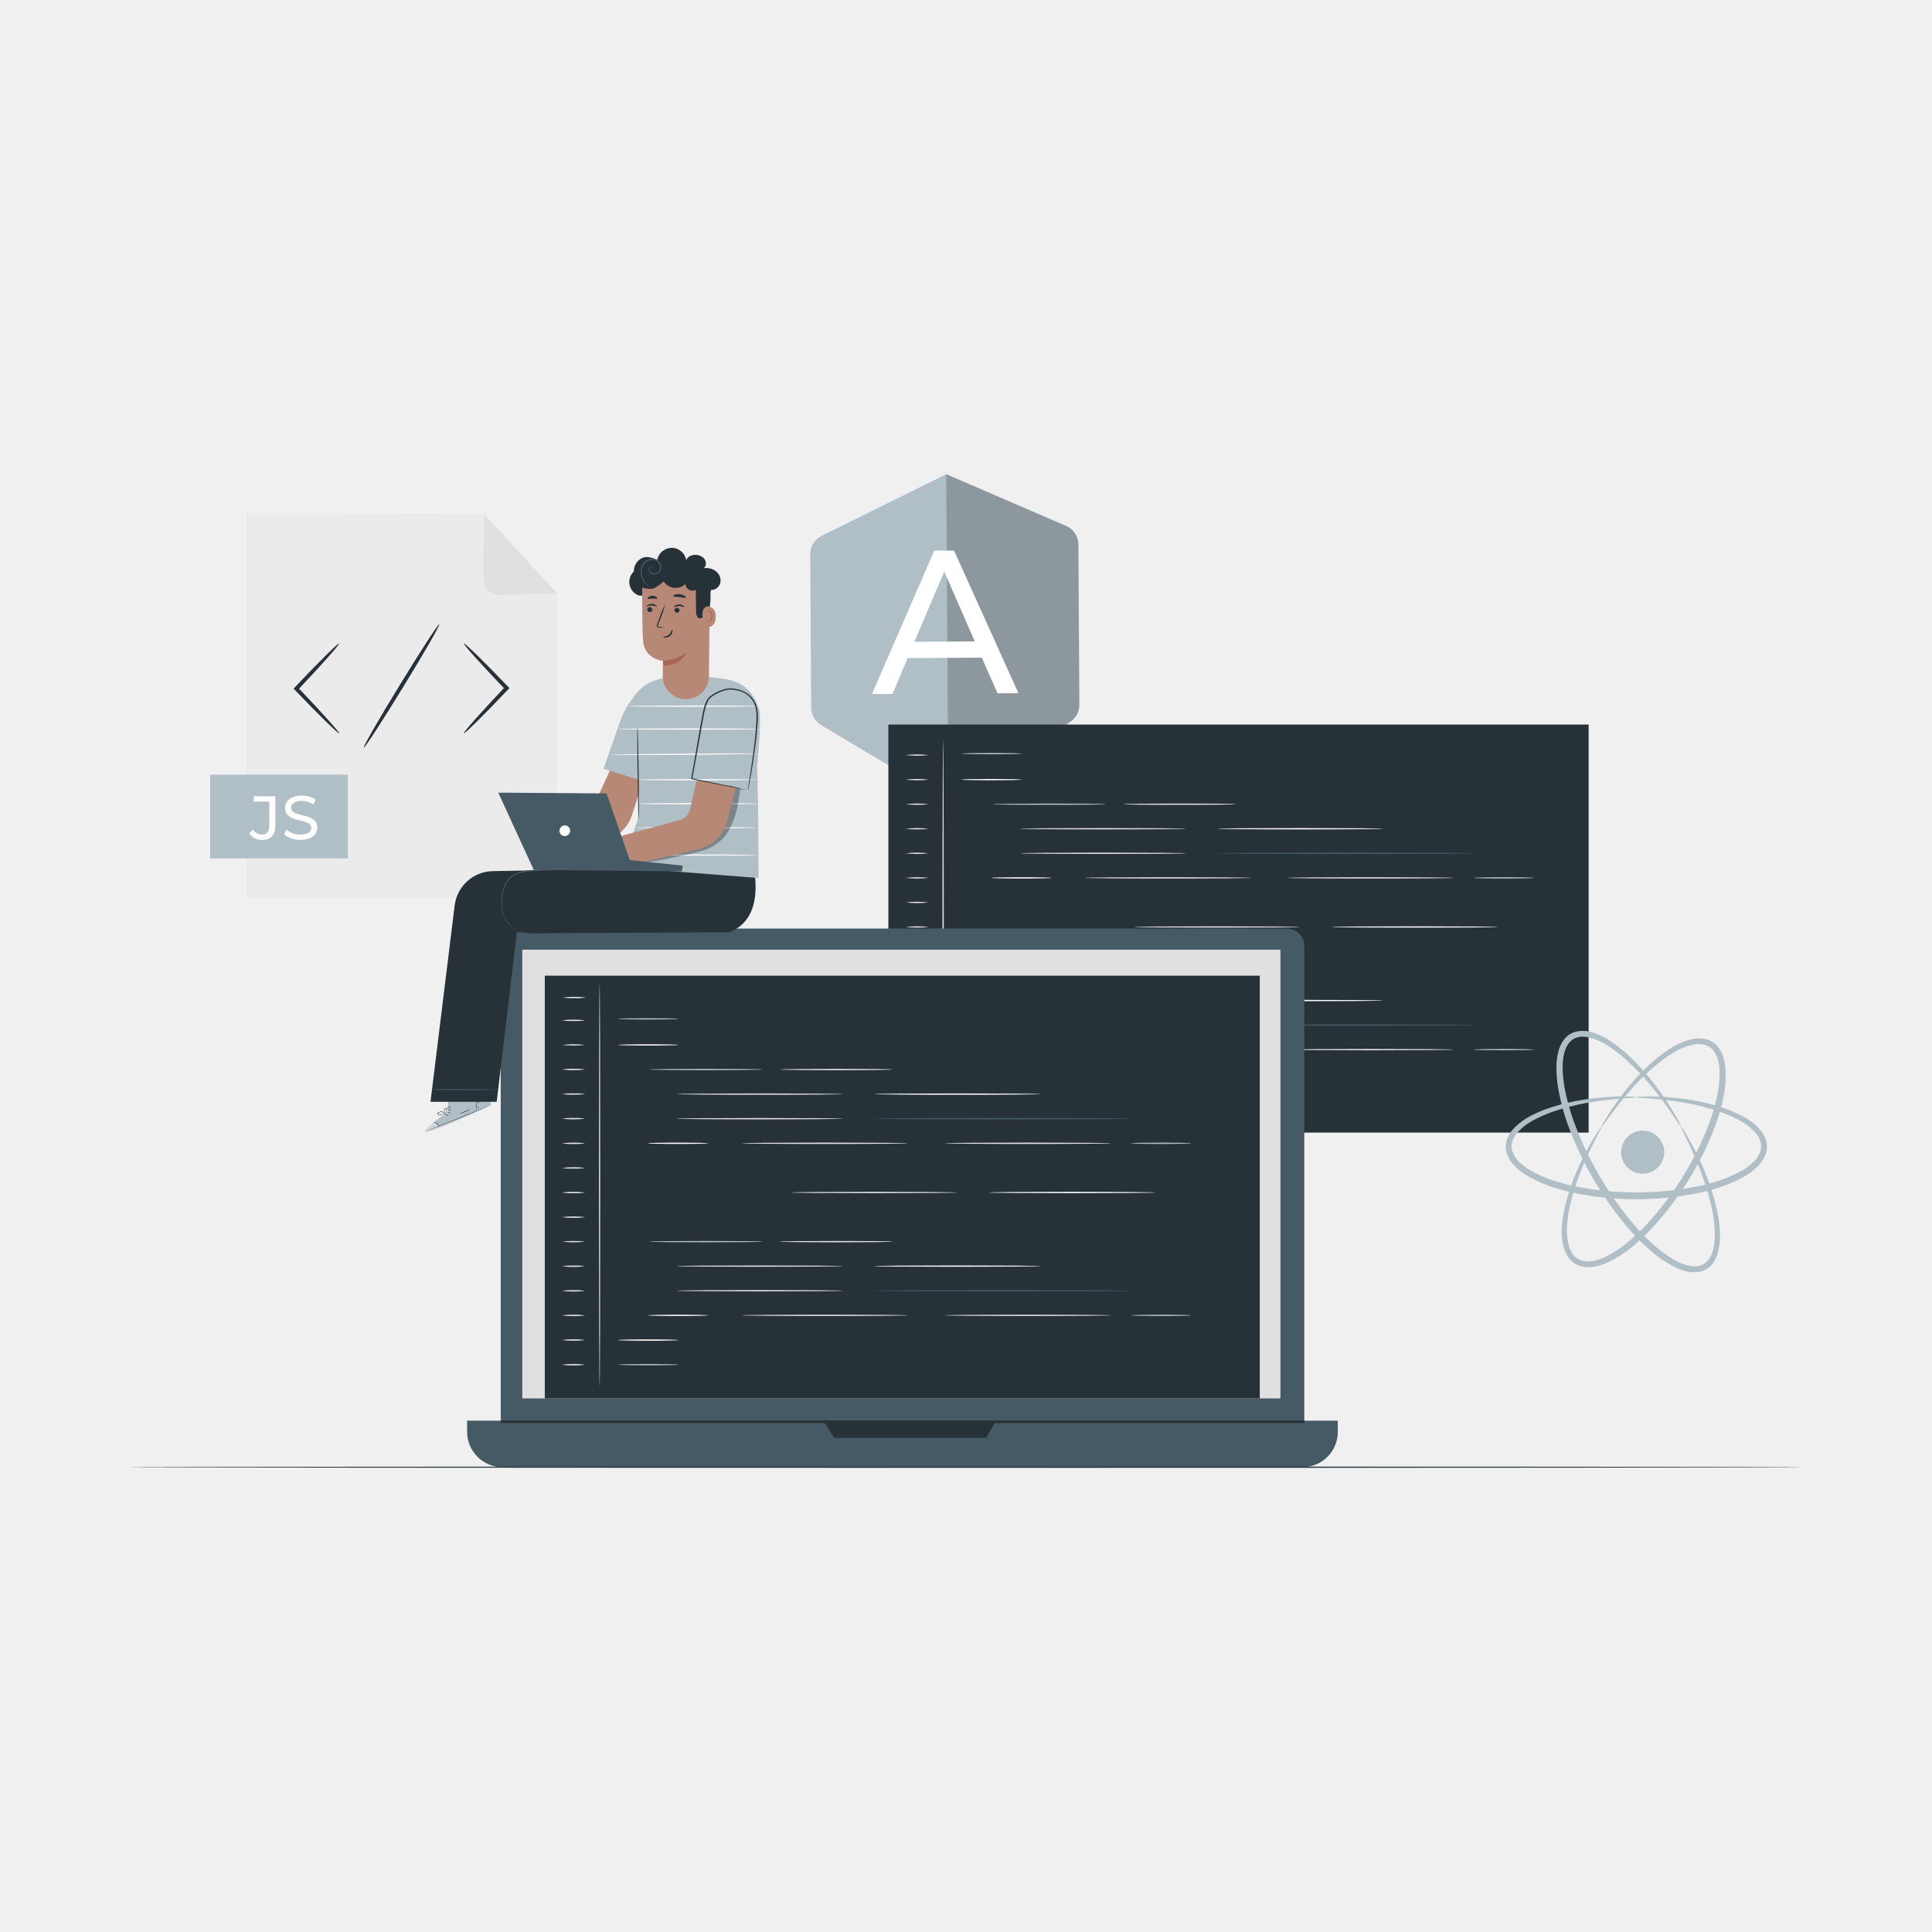
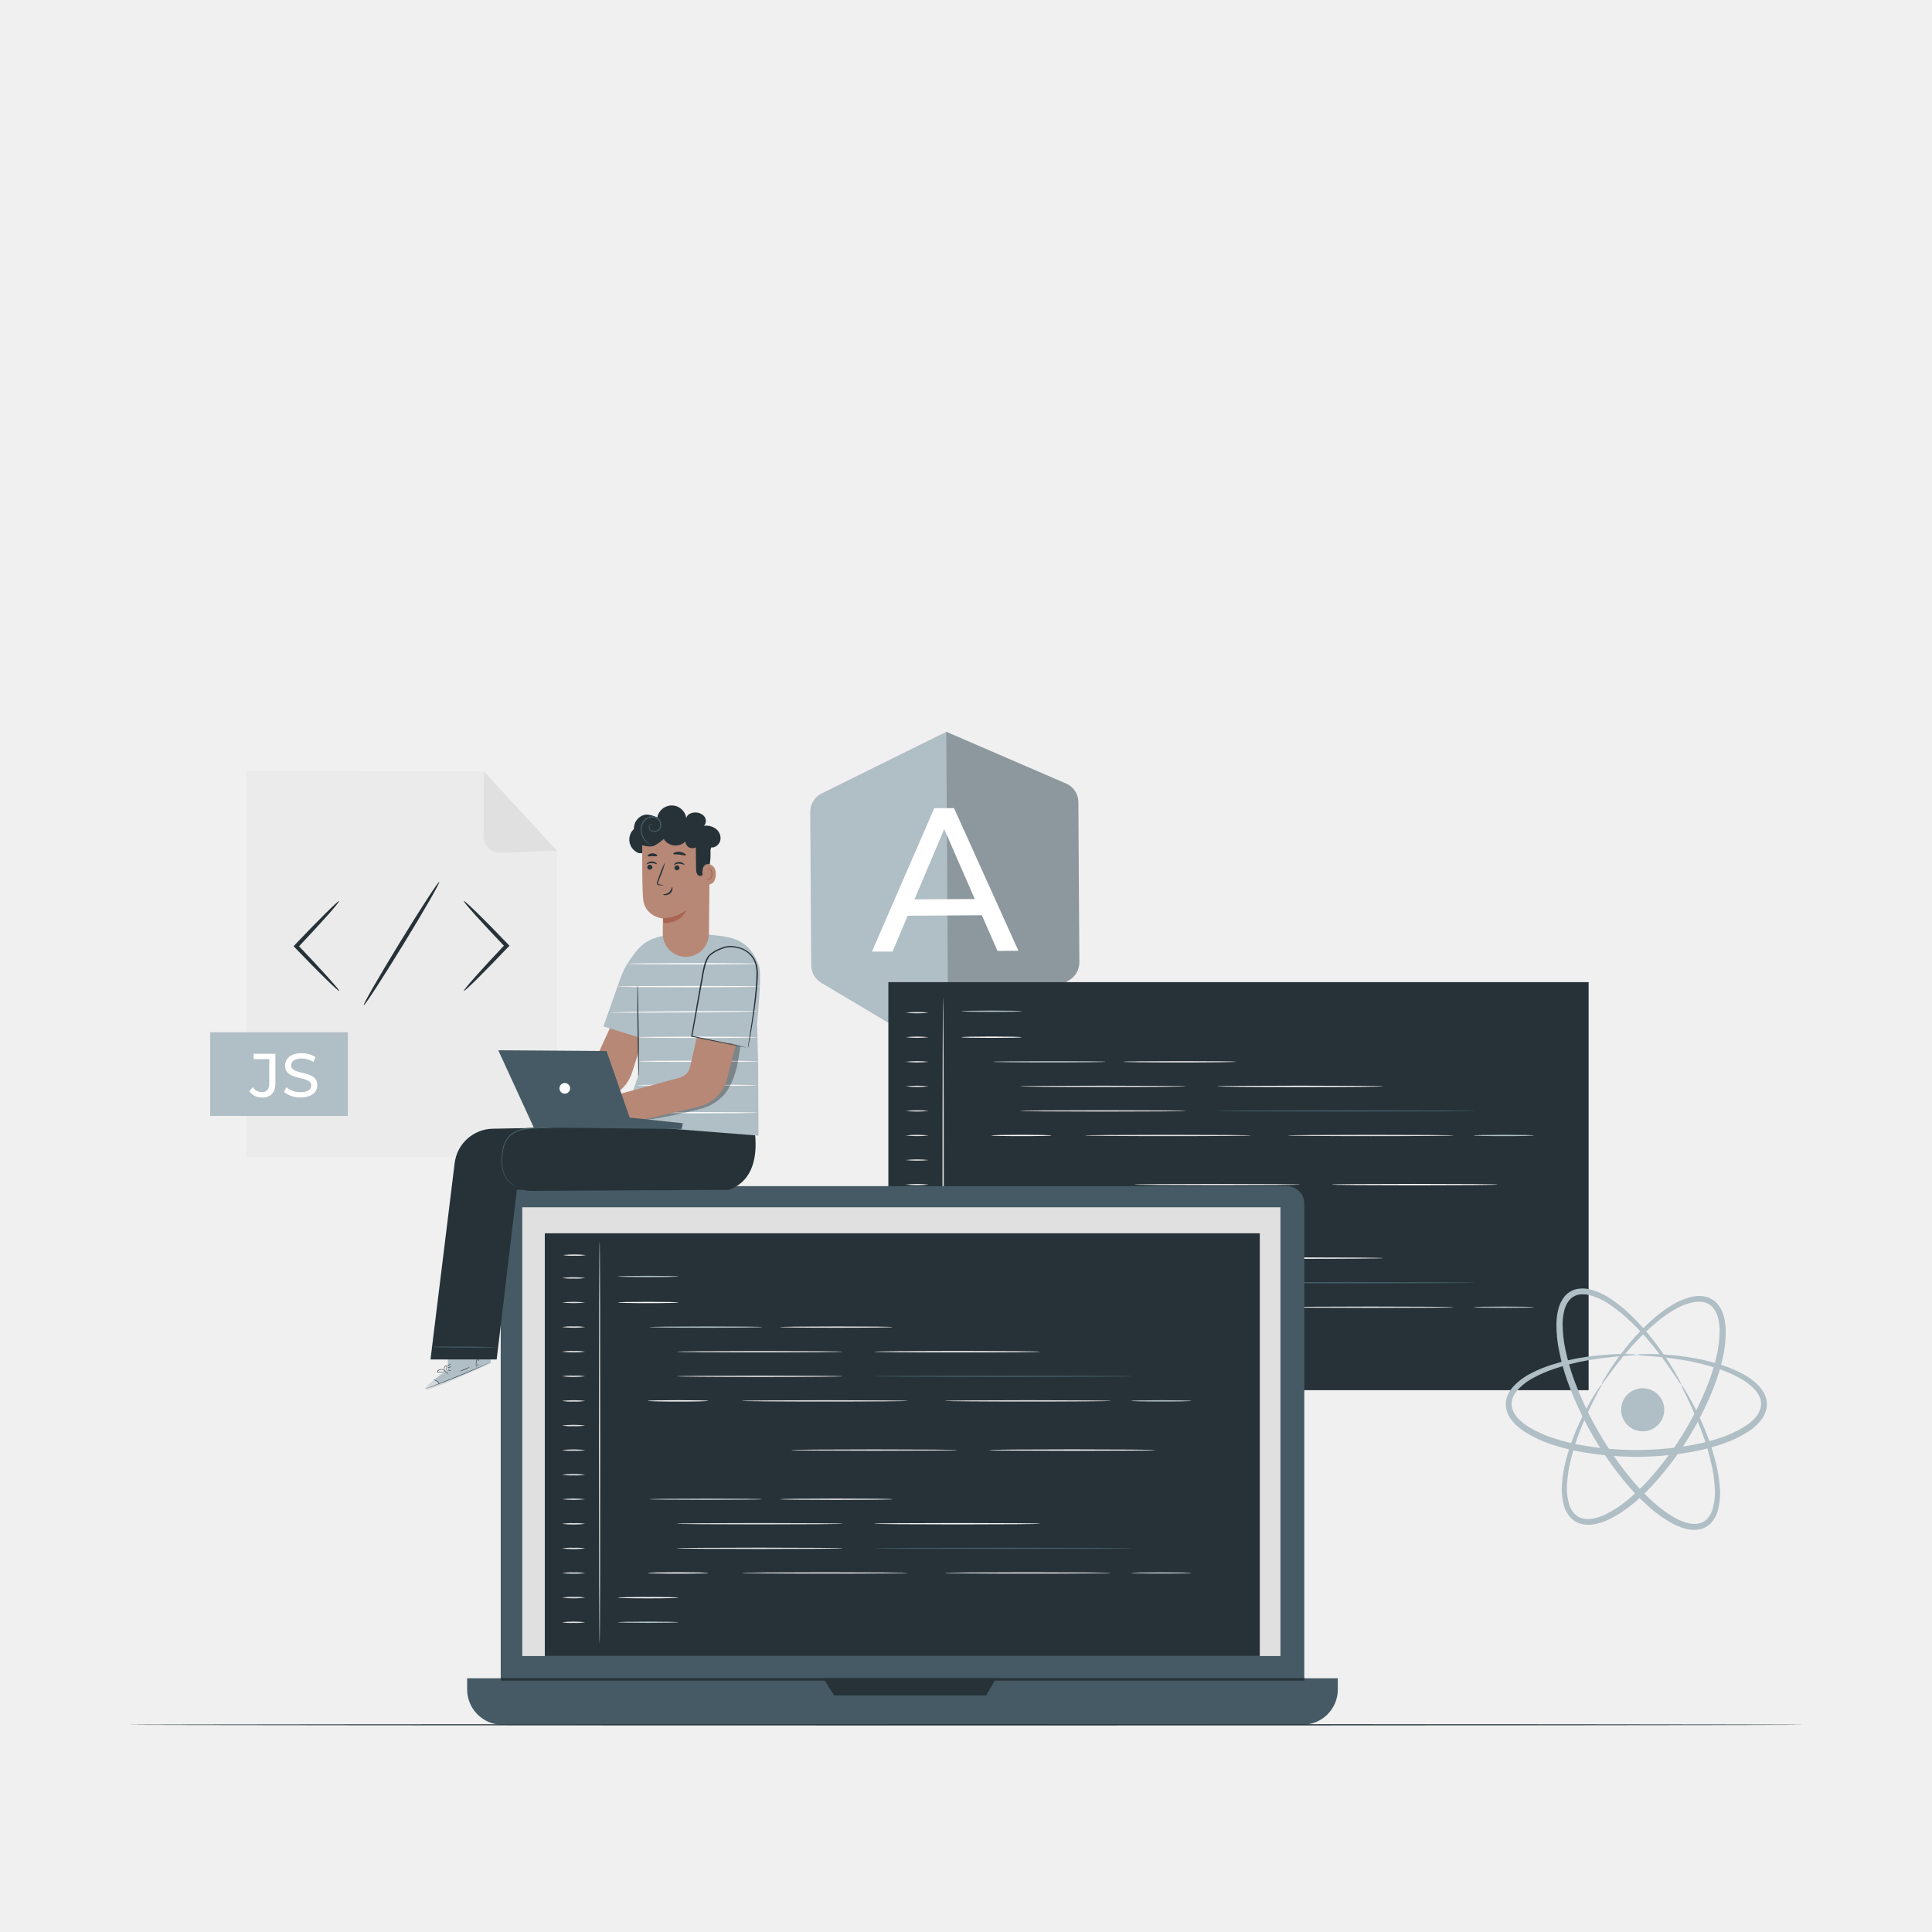
- <svg xmlns="http://www.w3.org/2000/svg" width="200" viewBox="0 0 750 500" height="200">
+ <svg xmlns="http://www.w3.org/2000/svg" width="450" viewBox="0 -100 750 500" height="450">
  <g id="freepik--JavaScript--inject-78">
    <polygon points="216.18 224.08 95.65 224.08 95.65 74.18 187.85 74.45 216.18 105.22 216.18 224.08" style="fill:#ebebeb" />
    <path d="M131.7,159.7c-.15.15-2.15-1.66-5.26-4.7s-7.34-7.32-11.94-12.12l-.51-.54.51-.54,0-.05c4.58-4.83,8.79-9.15,11.9-12.22s5.1-4.9,5.25-4.75-1.55,2.24-4.45,5.51-7,7.7-11.57,12.54l-.05,0V141.8c4.6,4.8,8.69,9.2,11.6,12.44S131.86,159.55,131.7,159.7Z" style="fill:#263238" />
    <path d="M180.07,124.78c.16-.15,2.16,1.66,5.27,4.7s7.34,7.32,11.93,12.12l.52.54-.51.54-.05,0c-4.59,4.84-8.8,9.15-11.9,12.22s-5.1,4.9-5.26,4.75,1.56-2.24,4.46-5.51,7-7.7,11.56-12.53l0-.06v1.08c-4.59-4.8-8.69-9.2-11.6-12.43S179.92,124.93,180.07,124.78Z" style="fill:#263238" />
    <path d="M141.22,165.21c-.36-.22,5.89-11.12,14-24.34s14.93-23.75,15.3-23.52-5.88,11.12-14,24.34S141.59,165.44,141.22,165.21Z" style="fill:#263238" />
    <path d="M187.84,74.46l-.11,25.11a6.46,6.46,0,0,0,6.65,6.48l21.8-.81Z" style="fill:#e0e0e0" />
    <rect x="81.58" y="175.72" width="53.45" height="32.49" style="fill:#B0BEC5" />
    <path d="M96.77,198.61,98.16,197a4.19,4.19,0,0,0,3.5,2c1.89,0,2.87-1.15,2.87-3.41v-9.42H98.47v-2.08h8.44v11.38c0,3.74-1.82,5.59-5.25,5.59A5.87,5.87,0,0,1,96.77,198.61Z" style="fill:#fff" />
    <path d="M110.26,198.92l.89-1.87a8.6,8.6,0,0,0,5.53,1.94c2.91,0,4.15-1.13,4.15-2.59,0-4.1-10.16-1.51-10.16-7.74,0-2.59,2-4.8,6.42-4.8a9.88,9.88,0,0,1,5.4,1.49l-.8,1.92a8.6,8.6,0,0,0-4.6-1.37c-2.85,0-4.07,1.2-4.07,2.66,0,4.1,10.16,1.54,10.16,7.7,0,2.56-2.06,4.77-6.5,4.77A10,10,0,0,1,110.26,198.92Z" style="fill:#fff" />
  </g>
  <g id="freepik--Angular--inject-78">
    <path d="M318.9,83.05a7.92,7.92,0,0,0-4.37,7.17l.38,59.47a7.92,7.92,0,0,0,3.84,6.79l49.38,29.43h0l47.27-30.65a7.93,7.93,0,0,0,3.59-6.73l-.39-62.09a7.93,7.93,0,0,0-4.72-7.24L367.34,59.08Z" style="fill:#B0BEC5" />
    <g style="opacity:0.2">
      <path d="M367.34,59.08l.8,126.83,47.21-30.59a7.93,7.93,0,0,0,3.66-6.7l-.37-62.34A7.73,7.73,0,0,0,414,79.21Z" />
    </g>
    <path d="M381.16,130.3l-28.8.18-5.87,13.92-8,0,24.2-55.67,7.66,0,25,55.36-8.13.06ZM378.41,124,366.55,96.84,355,124.12Z" style="fill:#fff" />
  </g>
  <g id="freepik--Screen--inject-78">
    <rect x="344.86" y="156.27" width="271.84" height="158.4" style="fill:#263238" />
    <path d="M366.12,306.7c-.14,0-.26-32.39-.26-72.34S366,162,366.12,162s.26,32.38.26,72.34S366.27,306.7,366.12,306.7Z" style="fill:#e0e0e0" />
    <path d="M360.53,168.12a39.07,39.07,0,0,1-9,0,39.07,39.07,0,0,1,9,0Z" style="fill:#e0e0e0" />
    <path d="M360.53,177.65a39.07,39.07,0,0,1-9,0,39.07,39.07,0,0,1,9,0Z" style="fill:#e0e0e0" />
    <path d="M360.53,187.19a39.07,39.07,0,0,1-9,0,39.07,39.07,0,0,1,9,0Z" style="fill:#e0e0e0" />
    <path d="M360.53,196.72a39.07,39.07,0,0,1-9,0,39.07,39.07,0,0,1,9,0Z" style="fill:#e0e0e0" />
    <path d="M360.53,206.25a39.07,39.07,0,0,1-9,0,39.07,39.07,0,0,1,9,0Z" style="fill:#e0e0e0" />
    <path d="M360.53,215.79a39.07,39.07,0,0,1-9,0,39.07,39.07,0,0,1,9,0Z" style="fill:#e0e0e0" />
    <path d="M360.53,225.32a39.07,39.07,0,0,1-9,0,39.07,39.07,0,0,1,9,0Z" style="fill:#e0e0e0" />
    <path d="M360.53,234.85a39.07,39.07,0,0,1-9,0,39.07,39.07,0,0,1,9,0Z" style="fill:#e0e0e0" />
    <path d="M360.53,244.39a39.07,39.07,0,0,1-9,0,39.07,39.07,0,0,1,9,0Z" style="fill:#e0e0e0" />
    <path d="M360.53,253.92a39.07,39.07,0,0,1-9,0,39.07,39.07,0,0,1,9,0Z" style="fill:#e0e0e0" />
    <path d="M360.53,263.45a39.07,39.07,0,0,1-9,0,39.07,39.07,0,0,1,9,0Z" style="fill:#e0e0e0" />
    <path d="M360.53,273a39.07,39.07,0,0,1-9,0,39.07,39.07,0,0,1,9,0Z" style="fill:#e0e0e0" />
    <path d="M360.53,282.52a39.07,39.07,0,0,1-9,0,39.07,39.07,0,0,1,9,0Z" style="fill:#e0e0e0" />
    <path d="M360.53,292.05a39.07,39.07,0,0,1-9,0,39.07,39.07,0,0,1,9,0Z" style="fill:#e0e0e0" />
    <path d="M360.53,301.59a39.07,39.07,0,0,1-9,0,39.07,39.07,0,0,1,9,0Z" style="fill:#e0e0e0" />
    <path d="M396.62,167.56c0,.14-5.23.26-11.68.26s-11.69-.12-11.69-.26,5.23-.26,11.69-.26S396.62,167.41,396.62,167.56Z" style="fill:#B0BEC5" />
    <path d="M396.62,301.59c0,.14-5.23.26-11.68.26s-11.69-.12-11.69-.26,5.23-.26,11.69-.26S396.62,301.44,396.62,301.59Z" style="fill:#B0BEC5" />
    <path d="M429.16,187.19c0,.14-9.79.26-21.86.26s-21.86-.12-21.86-.26,9.79-.26,21.86-.26S429.16,187,429.16,187.19Z" style="fill:#B0BEC5" />
    <path d="M479.7,187.19c0,.14-9.78.26-21.85.26s-21.86-.12-21.86-.26,9.78-.26,21.86-.26S479.7,187,479.7,187.19Z" style="fill:#e0e0e0" />
    <path d="M460.39,196.72c0,.14-14.43.26-32.21.26s-32.22-.12-32.22-.26,14.42-.26,32.22-.26S460.39,196.58,460.39,196.72Z" style="fill:#e0e0e0" />
    <path d="M460.39,206.25c0,.15-14.43.26-32.21.26S396,206.4,396,206.25s14.42-.26,32.22-.26S460.39,206.11,460.39,206.25Z" style="fill:#e0e0e0" />
    <path d="M504.73,234.85c0,.15-14.42.26-32.21.26s-32.21-.11-32.21-.26,14.42-.26,32.21-.26S504.73,234.71,504.73,234.85Z" style="fill:#e0e0e0" />
    <path d="M485.6,215.79c0,.14-14.43.26-32.21.26s-32.22-.12-32.22-.26,14.42-.26,32.22-.26S485.6,215.64,485.6,215.79Z" style="fill:#e0e0e0" />
    <path d="M564.32,215.79c0,.14-14.42.26-32.21.26s-32.21-.12-32.21-.26,14.42-.26,32.21-.26S564.32,215.64,564.32,215.79Z" style="fill:#e0e0e0" />
    <path d="M536.94,196.72c0,.14-14.42.26-32.21.26s-32.21-.12-32.21-.26,14.42-.26,32.21-.26S536.94,196.58,536.94,196.72Z" style="fill:#fafafa" />
    <path d="M581.45,234.85c0,.15-14.43.26-32.21.26S517,235,517,234.85s14.42-.26,32.22-.26S581.45,234.71,581.45,234.85Z" style="fill:#fafafa" />
    <path d="M572.56,206.25c0,.15-22.4.26-50,.26s-50-.11-50-.26,22.39-.26,50-.26S572.56,206.11,572.56,206.25Z" style="fill:#455a64" />
    <path d="M396.62,177.65c0,.15-5.23.26-11.68.26s-11.69-.11-11.69-.26,5.23-.26,11.69-.26S396.62,177.51,396.62,177.65Z" style="fill:#fafafa" />
    <path d="M396.62,292.05c0,.15-5.23.26-11.68.26s-11.69-.11-11.69-.26,5.23-.26,11.69-.26S396.62,291.91,396.62,292.05Z" style="fill:#fafafa" />
    <path d="M408.19,215.79c0,.14-5.23.26-11.68.26s-11.68-.12-11.68-.26,5.23-.26,11.68-.26S408.19,215.64,408.19,215.79Z" style="fill:#fafafa" />
    <path d="M595.45,215.79c0,.14-5.23.26-11.68.26s-11.68-.12-11.68-.26,5.23-.26,11.68-.26S595.45,215.64,595.45,215.79Z" style="fill:#B0BEC5" />
    <path d="M429.16,253.86c0,.15-9.79.26-21.86.26s-21.86-.11-21.86-.26,9.79-.26,21.86-.26S429.16,253.72,429.16,253.86Z" style="fill:#B0BEC5" />
    <path d="M479.7,253.86c0,.15-9.78.26-21.85.26S436,254,436,253.86s9.78-.26,21.86-.26S479.7,253.72,479.7,253.86Z" style="fill:#e0e0e0" />
    <path d="M460.39,263.4c0,.14-14.43.26-32.21.26S396,263.54,396,263.4s14.42-.26,32.22-.26S460.39,263.25,460.39,263.4Z" style="fill:#e0e0e0" />
    <path d="M460.39,272.93c0,.14-14.43.26-32.21.26s-32.22-.12-32.22-.26,14.42-.26,32.22-.26S460.39,272.79,460.39,272.93Z" style="fill:#e0e0e0" />
    <path d="M485.6,282.46c0,.15-14.43.26-32.21.26s-32.22-.11-32.22-.26,14.42-.26,32.22-.26S485.6,282.32,485.6,282.46Z" style="fill:#e0e0e0" />
    <path d="M564.32,282.46c0,.15-14.42.26-32.21.26s-32.21-.11-32.21-.26,14.42-.26,32.21-.26S564.32,282.32,564.32,282.46Z" style="fill:#e0e0e0" />
    <path d="M536.94,263.4c0,.14-14.42.26-32.21.26s-32.21-.12-32.21-.26,14.42-.26,32.21-.26S536.94,263.25,536.94,263.4Z" style="fill:#fafafa" />
    <path d="M572.56,272.93c0,.14-22.4.26-50,.26s-50-.12-50-.26,22.39-.26,50-.26S572.56,272.79,572.56,272.93Z" style="fill:#455a64" />
    <path d="M408.19,282.46c0,.15-5.23.26-11.68.26s-11.68-.11-11.68-.26,5.23-.26,11.68-.26S408.19,282.32,408.19,282.46Z" style="fill:#fafafa" />
    <path d="M595.45,282.46c0,.15-5.23.26-11.68.26s-11.68-.11-11.68-.26,5.23-.26,11.68-.26S595.45,282.32,595.45,282.46Z" style="fill:#B0BEC5" />
  </g>
  <g id="freepik--React--inject-78">
    <path d="M652.65,312.48c-.19.11-1.88-2.7-5.29-7.52-1.7-2.41-3.85-5.31-6.52-8.53a95,95,0,0,0-9.79-10.21,54.26,54.26,0,0,0-6.46-5,24.43,24.43,0,0,0-7.83-3.52,9.55,9.55,0,0,0-4.22-.06,6.29,6.29,0,0,0-3.44,2.21,10.17,10.17,0,0,0-1.89,4.08,22.08,22.08,0,0,0-.6,4.87,48.11,48.11,0,0,0,1.14,10.39,84.39,84.39,0,0,0,3,10.62A133,133,0,0,0,634,350.06a86.31,86.31,0,0,0,7.68,7.93,48.2,48.2,0,0,0,8.43,6.19,23,23,0,0,0,4.52,1.92,10.37,10.37,0,0,0,4.48.4,6.25,6.25,0,0,0,3.63-1.89,9.42,9.42,0,0,0,2.06-3.67,24.32,24.32,0,0,0,.86-8.54,52.82,52.82,0,0,0-1.07-8.09,93.8,93.8,0,0,0-4-13.58c-1.45-3.92-2.89-7.23-4.12-9.91-2.47-5.37-4.06-8.23-3.87-8.34a9.3,9.3,0,0,1,1.4,1.94c.82,1.33,2,3.32,3.38,5.95s3,5.91,4.57,9.83a89.73,89.73,0,0,1,4.39,13.73,54.48,54.48,0,0,1,1.28,8.35,26.34,26.34,0,0,1-.81,9.31,11.7,11.7,0,0,1-2.5,4.55,8.43,8.43,0,0,1-4.87,2.61,12.52,12.52,0,0,1-5.49-.39,24.58,24.58,0,0,1-5-2.08,49.43,49.43,0,0,1-8.94-6.43,86.26,86.26,0,0,1-8-8.13,131.91,131.91,0,0,1-23.7-41,85.29,85.29,0,0,1-3-11,49.77,49.77,0,0,1-1.11-11,24.45,24.45,0,0,1,.72-5.39,12.64,12.64,0,0,1,2.4-5,8.54,8.54,0,0,1,4.7-2.91,11.65,11.65,0,0,1,5.2.11,26.38,26.38,0,0,1,8.46,3.95,56.1,56.1,0,0,1,6.6,5.28A90.55,90.55,0,0,1,642,295.52c2.6,3.35,4.64,6.36,6.23,8.87s2.73,4.53,3.46,5.91A9.09,9.09,0,0,1,652.65,312.48Z" style="fill:#B0BEC5" />
    <path d="M621.77,312.42c.18.11-1.44,2.84-4,8-1.26,2.56-2.74,5.73-4.23,9.49a86.1,86.1,0,0,0-4.07,13.06,49.16,49.16,0,0,0-1.12,7.8,23,23,0,0,0,.8,8.24,9.49,9.49,0,0,0,2,3.57,6.56,6.56,0,0,0,3.48,1.94,10,10,0,0,0,4.35-.12,20.23,20.23,0,0,0,4.46-1.6,43.78,43.78,0,0,0,8.43-5.55,79.38,79.38,0,0,0,7.74-7.34,122.52,122.52,0,0,0,23.63-38.18,78.38,78.38,0,0,0,3.11-10.21,43.81,43.81,0,0,0,1.21-10,20.51,20.51,0,0,0-.56-4.7,10.06,10.06,0,0,0-1.83-3.95,6.57,6.57,0,0,0-3.3-2.25,9.48,9.48,0,0,0-4.08-.18,23.09,23.09,0,0,0-7.73,2.95,50.75,50.75,0,0,0-6.48,4.49,87.15,87.15,0,0,0-9.87,9.47c-2.7,3-4.88,5.75-6.61,8-3.46,4.54-5.18,7.21-5.36,7.1a7.6,7.6,0,0,1,1-2.09c.75-1.31,1.9-3.23,3.53-5.6a105,105,0,0,1,6.33-8.38,82.53,82.53,0,0,1,9.8-9.94,49.51,49.51,0,0,1,6.63-4.8,25,25,0,0,1,8.42-3.36,11.77,11.77,0,0,1,5,.18,8.82,8.82,0,0,1,4.46,2.95,12.47,12.47,0,0,1,2.33,4.8,23.24,23.24,0,0,1,.68,5.24A45.66,45.66,0,0,1,668.81,302a80,80,0,0,1-3.15,10.56,122.35,122.35,0,0,1-24.15,39,80.2,80.2,0,0,1-8,7.54,45.84,45.84,0,0,1-9,5.78,22.86,22.86,0,0,1-5,1.73,12.28,12.28,0,0,1-5.33.06,8.82,8.82,0,0,1-4.63-2.67,11.73,11.73,0,0,1-2.41-4.42,25,25,0,0,1-.75-9,49.54,49.54,0,0,1,1.34-8.08,82.47,82.47,0,0,1,4.52-13.21,104.14,104.14,0,0,1,4.67-9.4c1.4-2.52,2.6-4.4,3.44-5.66S621.69,312.37,621.77,312.42Z" style="fill:#B0BEC5" />
    <path d="M635.24,300.91c0,.22-3.18.27-8.87.82-2.84.28-6.31.7-10.29,1.4a87.75,87.75,0,0,0-13.25,3.42,50.07,50.07,0,0,0-7.22,3.15,22.89,22.89,0,0,0-6.59,5,9.53,9.53,0,0,0-2,3.56,6.65,6.65,0,0,0,.18,4,10.22,10.22,0,0,0,2.39,3.64,20.88,20.88,0,0,0,3.71,2.94,43.83,43.83,0,0,0,9.15,4.25,78.16,78.16,0,0,0,10.33,2.72,122.14,122.14,0,0,0,44.89,0A78,78,0,0,0,668,333.1a43.68,43.68,0,0,0,9.16-4.25,20.88,20.88,0,0,0,3.71-2.94,10.22,10.22,0,0,0,2.39-3.64,6.65,6.65,0,0,0,.18-4,9.53,9.53,0,0,0-2-3.56,22.89,22.89,0,0,0-6.59-5,48,48,0,0,0-7.22-3.15,87.75,87.75,0,0,0-13.25-3.42c-4-.7-7.45-1.12-10.29-1.4-5.69-.55-8.87-.6-8.86-.82a7.76,7.76,0,0,1,2.3-.24c1.51-.05,3.75-.08,6.63.05s6.39.4,10.45,1a82.6,82.6,0,0,1,13.61,3.1,50.72,50.72,0,0,1,7.57,3.12,24.86,24.86,0,0,1,7.29,5.39,11.7,11.7,0,0,1,2.49,4.37,8.86,8.86,0,0,1-.16,5.34,12.36,12.36,0,0,1-2.86,4.51,22.22,22.22,0,0,1-4.1,3.33,45.69,45.69,0,0,1-9.64,4.59,79.18,79.18,0,0,1-10.64,2.87,121.84,121.84,0,0,1-45.89,0,79.18,79.18,0,0,1-10.64-2.87,45.69,45.69,0,0,1-9.64-4.59,22.55,22.55,0,0,1-4.1-3.33,12.28,12.28,0,0,1-2.86-4.51,8.86,8.86,0,0,1-.16-5.34,11.77,11.77,0,0,1,2.49-4.37,24.91,24.91,0,0,1,7.29-5.39,49.19,49.19,0,0,1,7.57-3.11,81.48,81.48,0,0,1,13.61-3.11c4.06-.58,7.58-.85,10.45-1s5.12-.1,6.63-.05A7.87,7.87,0,0,1,635.24,300.91Z" style="fill:#B0BEC5" />
    <circle cx="637.71" cy="322.29" r="8.37" transform="translate(217.19 899.96) rotate(-80.76)" style="fill:#B0BEC5" />
  </g>
  <g id="freepik--Device--inject-78">
    <path d="M202.13,235.47H499.58a6.74,6.74,0,0,1,6.74,6.74v185a14.57,14.57,0,0,1-14.57,14.57H208.95a14.57,14.57,0,0,1-14.57-14.57v-184A7.75,7.75,0,0,1,202.13,235.47Z" style="fill:#455a64" />
    <path d="M181.34,426.5h338a0,0,0,0,1,0,0v4.33a13.72,13.72,0,0,1-13.72,13.72H195.06a13.72,13.72,0,0,1-13.72-13.72V426.5a0,0,0,0,1,0,0Z" style="fill:#455a64" />
    <rect x="202.75" y="243.67" width="294.32" height="174.2" style="fill:#e0e0e0" />
    <polygon points="319.6 426.5 323.79 433.17 382.8 433.17 386.7 426.5 319.6 426.5" style="fill:#263238" />
    <rect x="194.43" y="426.43" width="311.94" height="0.99" style="fill:#263238" />
    <rect x="211.49" y="253.76" width="277.56" height="164.11" style="fill:#263238" />
    <path d="M232.78,413.05c-.14,0-.26-34.95-.26-78.06s.12-78.06.26-78.06S233,291.87,233,335,232.92,413.05,232.78,413.05Z" style="fill:#e0e0e0" />
    <path d="M227.18,271.08a19.36,19.36,0,0,1-4.51.26,19.36,19.36,0,0,1-4.51-.26,39.25,39.25,0,0,1,9,0Z" style="fill:#e0e0e0" />
    <path d="M227.53,262.22a19.36,19.36,0,0,1-4.51.26,19.36,19.36,0,0,1-4.51-.26,39.25,39.25,0,0,1,9,0Z" style="fill:#e0e0e0" />
    <path d="M227.18,280.63a39.25,39.25,0,0,1-9,0,39.25,39.25,0,0,1,9,0Z" style="fill:#e0e0e0" />
    <path d="M227.18,290.18a39.25,39.25,0,0,1-9,0,19.36,19.36,0,0,1,4.51-.26A19.36,19.36,0,0,1,227.18,290.18Z" style="fill:#e0e0e0" />
    <path d="M227.18,299.73a39.25,39.25,0,0,1-9,0,19.36,19.36,0,0,1,4.51-.26A19.36,19.36,0,0,1,227.18,299.73Z" style="fill:#e0e0e0" />
    <path d="M227.18,309.28a39.25,39.25,0,0,1-9,0,19.36,19.36,0,0,1,4.51-.26A19.36,19.36,0,0,1,227.18,309.28Z" style="fill:#e0e0e0" />
    <path d="M227.18,318.82a19,19,0,0,1-4.51.27,19,19,0,0,1-4.51-.27,39.25,39.25,0,0,1,9,0Z" style="fill:#e0e0e0" />
    <path d="M227.18,328.37a19.36,19.36,0,0,1-4.51.26,19.36,19.36,0,0,1-4.51-.26,39.25,39.25,0,0,1,9,0Z" style="fill:#e0e0e0" />
    <path d="M227.18,337.92a19.36,19.36,0,0,1-4.51.26,19.36,19.36,0,0,1-4.51-.26,39.25,39.25,0,0,1,9,0Z" style="fill:#e0e0e0" />
    <path d="M227.18,347.47a19.36,19.36,0,0,1-4.51.26,19.36,19.36,0,0,1-4.51-.26,39.25,39.25,0,0,1,9,0Z" style="fill:#e0e0e0" />
    <path d="M227.18,357a39.25,39.25,0,0,1-9,0,39.25,39.25,0,0,1,9,0Z" style="fill:#e0e0e0" />
    <path d="M227.18,366.57a39.25,39.25,0,0,1-9,0,19.36,19.36,0,0,1,4.51-.26A19.36,19.36,0,0,1,227.18,366.57Z" style="fill:#e0e0e0" />
    <path d="M227.18,376.12a39.25,39.25,0,0,1-9,0,19.36,19.36,0,0,1,4.51-.26A19.36,19.36,0,0,1,227.18,376.12Z" style="fill:#e0e0e0" />
    <path d="M227.18,385.67a39.25,39.25,0,0,1-9,0,19.36,19.36,0,0,1,4.51-.26A19.36,19.36,0,0,1,227.18,385.67Z" style="fill:#e0e0e0" />
    <path d="M227.18,395.22a39.25,39.25,0,0,1-9,0,19,19,0,0,1,4.51-.27A19,19,0,0,1,227.18,395.22Z" style="fill:#e0e0e0" />
    <path d="M227.18,404.76a19.36,19.36,0,0,1-4.51.26,19.36,19.36,0,0,1-4.51-.26,39.25,39.25,0,0,1,9,0Z" style="fill:#e0e0e0" />
    <path d="M263.33,270.52c0,.14-5.24.26-11.7.26s-11.71-.12-11.71-.26,5.24-.26,11.71-.26S263.33,270.37,263.33,270.52Z" style="fill:#B0BEC5" />
    <path d="M263.33,404.76c0,.15-5.24.26-11.7.26s-11.71-.11-11.71-.26,5.24-.26,11.71-.26S263.33,404.62,263.33,404.76Z" style="fill:#B0BEC5" />
    <path d="M295.92,290.18c0,.14-9.81.26-21.9.26s-21.89-.12-21.89-.26,9.8-.26,21.89-.26S295.92,290,295.92,290.18Z" style="fill:#B0BEC5" />
    <path d="M346.55,290.18c0,.14-9.81.26-21.9.26s-21.89-.12-21.89-.26,9.8-.26,21.89-.26S346.55,290,346.55,290.18Z" style="fill:#e0e0e0" />
    <path d="M327.2,299.73c0,.14-14.45.26-32.27.26s-32.26-.12-32.26-.26,14.44-.26,32.26-.26S327.2,299.58,327.2,299.73Z" style="fill:#e0e0e0" />
    <path d="M327.2,309.28c0,.14-14.45.26-32.27.26s-32.26-.12-32.26-.26,14.44-.26,32.26-.26S327.2,309.13,327.2,309.28Z" style="fill:#e0e0e0" />
    <path d="M371.61,337.92c0,.15-14.44.26-32.26.26s-32.27-.11-32.27-.26,14.45-.26,32.27-.26S371.61,337.78,371.61,337.92Z" style="fill:#e0e0e0" />
    <path d="M352.45,318.82c0,.15-14.45.27-32.27.27s-32.26-.12-32.26-.27,14.44-.26,32.26-.26S352.45,318.68,352.45,318.82Z" style="fill:#e0e0e0" />
    <path d="M431.3,318.82c0,.15-14.45.27-32.26.27s-32.27-.12-32.27-.27,14.45-.26,32.27-.26S431.3,318.68,431.3,318.82Z" style="fill:#e0e0e0" />
    <path d="M403.88,299.73c0,.14-14.45.26-32.27.26s-32.26-.12-32.26-.26,14.44-.26,32.26-.26S403.88,299.58,403.88,299.73Z" style="fill:#fafafa" />
    <path d="M448.45,337.92c0,.15-14.45.26-32.26.26s-32.27-.11-32.27-.26,14.45-.26,32.27-.26S448.45,337.78,448.45,337.92Z" style="fill:#fafafa" />
    <path d="M439.55,309.28c0,.14-22.43.26-50.1.26s-50.1-.12-50.1-.26,22.43-.26,50.1-.26S439.55,309.13,439.55,309.28Z" style="fill:#455a64" />
    <path d="M263.33,280.63c0,.14-5.24.26-11.7.26s-11.71-.12-11.71-.26,5.24-.26,11.71-.26S263.33,280.49,263.33,280.63Z" style="fill:#fafafa" />
    <path d="M263.33,395.22c0,.14-5.24.26-11.7.26s-11.71-.12-11.71-.26,5.24-.27,11.71-.27S263.33,395.07,263.33,395.22Z" style="fill:#fafafa" />
    <path d="M274.92,318.82c0,.15-5.24.27-11.7.27s-11.7-.12-11.7-.27,5.23-.26,11.7-.26S274.92,318.68,274.92,318.82Z" style="fill:#fafafa" />
    <path d="M462.48,318.82c0,.15-5.24.27-11.7.27s-11.7-.12-11.7-.27,5.23-.26,11.7-.26S462.48,318.68,462.48,318.82Z" style="fill:#B0BEC5" />
    <path d="M295.92,357c0,.15-9.81.26-21.9.26s-21.89-.11-21.89-.26,9.8-.26,21.89-.26S295.92,356.82,295.92,357Z" style="fill:#B0BEC5" />
    <path d="M346.55,357c0,.15-9.81.26-21.9.26s-21.89-.11-21.89-.26,9.8-.26,21.89-.26S346.55,356.82,346.55,357Z" style="fill:#e0e0e0" />
    <path d="M327.2,366.51c0,.15-14.45.26-32.27.26s-32.26-.11-32.26-.26,14.44-.26,32.26-.26S327.2,366.37,327.2,366.51Z" style="fill:#e0e0e0" />
    <path d="M327.2,376.06c0,.15-14.45.26-32.27.26s-32.26-.11-32.26-.26,14.44-.26,32.26-.26S327.2,375.92,327.2,376.06Z" style="fill:#e0e0e0" />
    <path d="M352.45,385.61c0,.14-14.45.26-32.27.26s-32.26-.12-32.26-.26,14.44-.26,32.26-.26S352.45,385.47,352.45,385.61Z" style="fill:#e0e0e0" />
    <path d="M431.3,385.61c0,.14-14.45.26-32.26.26s-32.27-.12-32.27-.26,14.45-.26,32.27-.26S431.3,385.47,431.3,385.61Z" style="fill:#e0e0e0" />
    <path d="M403.88,366.51c0,.15-14.45.26-32.27.26s-32.26-.11-32.26-.26,14.44-.26,32.26-.26S403.88,366.37,403.88,366.51Z" style="fill:#fafafa" />
    <path d="M439.55,376.06c0,.15-22.43.26-50.1.26s-50.1-.11-50.1-.26,22.43-.26,50.1-.26S439.55,375.92,439.55,376.06Z" style="fill:#455a64" />
    <path d="M274.92,385.61c0,.14-5.24.26-11.7.26s-11.7-.12-11.7-.26,5.23-.26,11.7-.26S274.92,385.47,274.92,385.61Z" style="fill:#fafafa" />
    <path d="M462.48,385.61c0,.14-5.24.26-11.7.26s-11.7-.12-11.7-.26,5.23-.26,11.7-.26S462.48,385.47,462.48,385.61Z" style="fill:#B0BEC5" />
  </g>
  <g id="freepik--Floor--inject-78">
    <path d="M700.42,444.56c0,.14-145.71.26-325.4.26s-325.44-.12-325.44-.26,145.68-.26,325.44-.26S700.42,444.41,700.42,444.56Z" style="fill:#263238" />
  </g>
  <g id="freepik--character-1--inject-78">
    <path d="M283,236.89c16.69-6.06,8.12-31.23,8.12-31.23l-84.7,7.76a11.94,11.94,0,0,0-12,11.94h0a11.94,11.94,0,0,0,11.94,11.94l76.66-.41" style="fill:#263238" />
    <path d="M173.93,306.59l-.17-8.4,16.11-5.73.67,11.7-.91.44c-4,1.91-20.7,9.43-23.81,9.72C162.35,314.63,173.93,306.59,173.93,306.59Z" style="fill:#B0BEC5" />
    <g style="opacity:0.4">
      <path d="M168.36,310.74s-3.94,3.1-3.08,3.61,18-6.46,25.26-10.19l-.16-.33-19.9,8.3S169.25,310.42,168.36,310.74Z" style="fill:#fff" />
    </g>
    <path d="M190.61,303.73l-.25.13-.72.35L187,305.43c-2.27,1-5.42,2.39-8.93,3.82s-6.73,2.67-9.06,3.52l-2.77,1-.76.26-.27.07.26-.11.74-.29,2.75-1.06c2.32-.89,5.52-2.13,9-3.57s6.67-2.78,9-3.76l2.7-1.17.73-.31A1.12,1.12,0,0,1,190.61,303.73Z" style="fill:#263238" />
    <path d="M170.58,312.36a7.76,7.76,0,0,0-1-1.09,6.87,6.87,0,0,0-1.36-.67,2.65,2.65,0,0,1,2.4,1.76Z" style="fill:#263238" />
    <path d="M174.09,308.32s-.35-.13-.71-.38-.63-.5-.59-.55.34.13.7.39S174.12,308.27,174.09,308.32Z" style="fill:#263238" />
    <path d="M175,307.18c0,.05-.32,0-.67-.14s-.63-.27-.61-.32.32,0,.67.14S175.06,307.13,175,307.18Z" style="fill:#263238" />
    <path d="M175.23,305.45c0,.05-.31.24-.74.42a2,2,0,0,1-.82.24c0-.05.31-.24.74-.42A2,2,0,0,1,175.23,305.45Z" style="fill:#263238" />
    <path d="M175.09,304.35a1.73,1.73,0,0,1-.77.61,1.58,1.58,0,0,1-.95.24,5.74,5.74,0,0,1,.86-.42A5.3,5.3,0,0,1,175.09,304.35Z" style="fill:#263238" />
    <path d="M173,307.22a3,3,0,0,1-1,.38,5.42,5.42,0,0,1-1.12.19,3.09,3.09,0,0,1-.68,0,.55.55,0,0,1-.37-.2.45.45,0,0,1,0-.45,1.92,1.92,0,0,1,2.4-.37,1.9,1.9,0,0,1,.58.52c.1.15.14.24.13.25a2.75,2.75,0,0,0-.78-.65,1.87,1.87,0,0,0-1-.2,1.61,1.61,0,0,0-1.11.55c-.11.18,0,.33.23.36a2.73,2.73,0,0,0,.64,0,7.81,7.81,0,0,0,1.1-.14C172.66,307.34,173,307.19,173,307.22Z" style="fill:#263238" />
    <path d="M172.81,307.37a1.09,1.09,0,0,1-.38-.63,1.67,1.67,0,0,1,0-.81,1,1,0,0,1,.6-.82.42.42,0,0,1,.48.33,1.21,1.21,0,0,1,0,.5,3.44,3.44,0,0,1-.22.76,1.53,1.53,0,0,1-.39.62s.12-.25.26-.67a3.24,3.24,0,0,0,.17-.74c.05-.26,0-.66-.27-.6s-.4.41-.47.66a1.69,1.69,0,0,0,0,.74A4,4,0,0,0,172.81,307.37Z" style="fill:#263238" />
    <path d="M188.63,299.75s-.44.13-1.09.49a5.07,5.07,0,0,0-2.65,4.73c0,.73.18,1.18.15,1.19a1.35,1.35,0,0,1-.13-.31,4.26,4.26,0,0,1-.16-.87,4.9,4.9,0,0,1,2.73-4.86,3.78,3.78,0,0,1,.83-.32A1,1,0,0,1,188.63,299.75Z" style="fill:#263238" />
    <path d="M184.54,294.14a28.4,28.4,0,0,1,1.38,3,26.52,26.52,0,0,1,1.2,3.1,27.63,27.63,0,0,1-1.38-3A29.46,29.46,0,0,1,184.54,294.14Z" style="fill:#263238" />
    <path d="M182.57,305.56a9.84,9.84,0,0,1-2.1,1.11,9.43,9.43,0,0,1-2.27.71c0-.05,1-.39,2.19-.9S182.54,305.51,182.57,305.56Z" style="fill:#263238" />
    <path d="M185.51,304.36c.05,0,0,.24,0,.5s0,.49,0,.51-.18-.21-.17-.52S185.46,304.33,185.51,304.36Z" style="fill:#263238" />
    <path d="M186.05,302.53s0,.21-.07.43-.21.39-.26.37,0-.22.08-.44S186,302.51,186.05,302.53Z" style="fill:#263238" />
    <path d="M187.38,301.25c0,.06-.19.14-.38.3s-.3.35-.35.33,0-.27.22-.47S187.38,301.2,187.38,301.25Z" style="fill:#263238" />
    <path d="M188.39,300.5s0,.15-.13.25-.22.14-.25.1,0-.15.12-.25S188.35,300.46,188.39,300.5Z" style="fill:#263238" />
    <path d="M238.59,212.28l-47.3.89A15.18,15.18,0,0,0,176.5,226.5l-9.38,76.23h25.69l7.84-65.84H238Z" style="fill:#263238" />
    <path d="M167.44,297.88c0,.12,5.63.26,12.57.3s12.45-.13,12.57-.14c.8-.08-5.63-.26-12.57-.3S167.44,297.76,167.44,297.88Z" style="fill:#455a64" />
    <path d="M264.61,209.88h-.93L261,210l-9.78.46L219,212.12c-1.58.07-3.13.2-4.66.22s-3.06.09-4.55.17-2.94.19-4.37.34a16.06,16.06,0,0,0-4.16.81,10.07,10.07,0,0,0-3.45,2.09,8.65,8.65,0,0,0-2.1,3.19,15.3,15.3,0,0,0-.85,3.44,21.83,21.83,0,0,0-.23,3.26,13.12,13.12,0,0,0,1.1,5.48,8.91,8.91,0,0,0,2.58,3.34,7.2,7.2,0,0,0,2.35,1.26c.59.17.6.12,0-.08a7.56,7.56,0,0,1-2.28-1.31,9,9,0,0,1-2.47-3.3,13.09,13.09,0,0,1-1-5.39,22.67,22.67,0,0,1,.25-3.21,15.52,15.52,0,0,1,.86-3.36,8.35,8.35,0,0,1,2-3,9.81,9.81,0,0,1,3.34-2,16.6,16.6,0,0,1,4.06-.77c1.42-.14,2.88-.24,4.36-.32s3-.14,4.52-.16,3.09-.15,4.67-.22l32.25-1.8,9.78-.6,2.65-.18.69-.06A.75.75,0,0,0,264.61,209.88Z" style="fill:#455a64" />
    <path d="M249.54,178.26l-4.11,12.88a14.87,14.87,0,0,1-11.55,10.35L210,208.11l-1.86-4.42-1.74-6.53,20.66-7a5.53,5.53,0,0,0,4.17-4l8.23-17.9,10.42,6.39Z" style="fill:#b78876" />
    <path d="M259.56,138c-8.75,1-11.57,4.58-15.14,9.75a29.26,29.26,0,0,0-3.54,6.93l-6.63,18.78,13.83,4.27L247.62,193l-6.3,18.67,53.13,4.18-.15-27.13-.38-16.37c.5-6.2,1.79-19.34.69-22.46-4.73-13.33-15.16-10.77-22.81-12.67a51.52,51.52,0,0,0-10.54,0" style="fill:#B0BEC5" />
    <path d="M294.45,187c0,.14-10.39.26-23.21.26S248,187.17,248,187s10.39-.26,23.21-.26S294.45,186.88,294.45,187Z" style="fill:#fafafa" />
    <path d="M293.67,196.3c0,.15-10.39.26-23.21.26s-23.21-.11-23.21-.26,10.39-.26,23.21-.26S293.67,196.16,293.67,196.3Z" style="fill:#fafafa" />
    <path d="M293.92,206.94c0,.15-11,.26-24.54.26s-24.55-.11-24.55-.26,11-.26,24.55-.26S293.92,206.8,293.92,206.94Z" style="fill:#fafafa" />
    <g style="opacity:0.3">
      <path d="M287.47,181.1c-.69,3.59-1,7.47-2.22,10.92a26.44,26.44,0,0,1-3.55,7.23,17.88,17.88,0,0,1-9,6c-3.51,1.09-20.38,4.86-24,4.58l30.86-14.61,3.72-15.36Z" />
    </g>
    <path d="M285.67,180.56l-3.39,13.06a15,15,0,0,1-11.1,11L243.94,211l-7.49.08V200.77l27.42-7.41a5.58,5.58,0,0,0,4-4.18l2.64-11.49Z" style="fill:#b78876" />
    <path d="M294.72,149.13c0,.14-11.45.26-25.58.26s-25.58-.12-25.58-.26,11.45-.26,25.58-.26S294.72,149,294.72,149.13Z" style="fill:#fafafa" />
    <path d="M295,158c0,.15-12.34.26-27.57.26s-27.57-.11-27.57-.26,12.34-.26,27.57-.26S295,157.84,295,158Z" style="fill:#fafafa" />
    <path d="M294.33,167.55c0,.15-13,.37-29,.49s-29,.11-29,0,13-.36,29-.49S294.32,167.41,294.33,167.55Z" style="fill:#fafafa" />
    <path d="M293.92,177.69c0,.14-10.39.26-23.21.26s-23.21-.12-23.21-.26,10.39-.26,23.21-.26S293.92,177.55,293.92,177.69Z" style="fill:#fafafa" />
    <path d="M290.34,181.65a.53.53,0,0,1,0-.22l.09-.63c.09-.59.22-1.4.37-2.42.33-2.12.81-5.19,1.34-9s1.14-8.47,1.45-13.69c.1-2.59.32-5.45-1-8a8.48,8.48,0,0,0-2.81-3.18,10,10,0,0,0-4.11-1.59h-.06a8.5,8.5,0,0,0-5.06.35,14.41,14.41,0,0,0-4.68,2.54,3.65,3.65,0,0,0-.72.81,10.18,10.18,0,0,0-.53,1,15.51,15.51,0,0,0-.77,2.1,41,41,0,0,0-.92,4.35c-.52,2.89-1,5.71-1.51,8.42-1,5.42-1.87,10.42-2.67,14.85l-.15-.23L284,180.34l4.23.94,1.11.26a1.89,1.89,0,0,1,.37.11l-.39-.05-1.11-.2-4.26-.83-15.44-3.12-.18,0,0-.2c.78-4.43,1.65-9.44,2.6-14.87.48-2.71,1-5.53,1.49-8.43a39.07,39.07,0,0,1,.93-4.39,14.59,14.59,0,0,1,.79-2.18,11.65,11.65,0,0,1,.56-1,4.46,4.46,0,0,1,.81-.92,15,15,0,0,1,4.87-2.65,9,9,0,0,1,5.38-.33h-.05a10.47,10.47,0,0,1,4.34,1.69,9,9,0,0,1,3,3.37,10.66,10.66,0,0,1,.78,2.05,12.79,12.79,0,0,1,.31,2.11l.06,1c0,.34,0,.68,0,1,0,.68-.05,1.34-.09,2-.34,5.25-1,9.87-1.56,13.72s-1.11,6.91-1.49,9c-.19,1-.35,1.82-.46,2.41l-.13.62A1.26,1.26,0,0,1,290.34,181.65Z" style="fill:#263238" />
    <path d="M247.93,192.79a9.11,9.11,0,0,0,.07-1.39c0-1,0-2.25,0-3.8,0-3.2,0-7.62-.09-12.51s-.13-9.31-.21-12.51c-.05-1.55-.09-2.82-.12-3.8a9.28,9.28,0,0,0-.1-1.39,7.71,7.71,0,0,0-.07,1.39c0,1,0,2.25,0,3.8,0,3.2,0,7.63.09,12.51s.14,9.32.22,12.52c0,1.54.09,2.82.12,3.79A7.7,7.7,0,0,0,247.93,192.79Z" style="fill:#263238" />
    <polygon points="264.61 213.28 265.08 211.05 244.45 208.85 235.45 183 193.43 182.71 207.2 212.69 264.61 213.28" style="fill:#455a64" />
    <path d="M220.36,199.24a2.07,2.07,0,1,0-2.86-.64,2.07,2.07,0,0,0,2.86.64" style="fill:#fff" />
    <path d="M249,95.41a5.58,5.58,0,0,0-2,10.3,3,3,0,0,0,2.81.32,3.45,3.45,0,0,0,1.52-2.2,11.78,11.78,0,0,0-.67-8.59" style="fill:#263238" />
    <path d="M266.29,146.45h0a9,9,0,0,1-9-9.07c0-3.11.08-5.81.08-5.81s-7.2-.67-7.73-7.8-.3-23.59-.3-23.59h0a24.88,24.88,0,0,1,25.11,1.6l1.1.75-.34,35A9,9,0,0,1,266.29,146.45Z" style="fill:#b78876" />
    <path d="M257.39,131.47a16.59,16.59,0,0,0,9.14-3.22s-1.88,5.27-9,5.07Z" style="fill:#aa6550" />
    <path d="M273.75,110.41c.14,0,4.52-.62,4.1,4.56s-5.5,3-5.5,2.89S273.75,110.41,273.75,110.41Z" style="fill:#b78876" />
    <path d="M274.08,116.17s.09.07.24.16a.89.89,0,0,0,.67.06,2.22,2.22,0,0,0,1.19-1.91,3,3,0,0,0-.15-1.32,1,1,0,0,0-.62-.74.45.45,0,0,0-.55.2c-.08.14-.06.25-.09.26s-.1-.1,0-.31a.59.59,0,0,1,.23-.31.67.67,0,0,1,.51-.09,1.26,1.26,0,0,1,.87.88,2.92,2.92,0,0,1,.2,1.46,2.35,2.35,0,0,1-1.49,2.13,1,1,0,0,1-.82-.2C274.08,116.3,274.06,116.18,274.08,116.17Z" style="fill:#aa6550" />
    <path d="M254.3,103.13a20.35,20.35,0,0,0,3.36-2.43,5.45,5.45,0,0,0,8.39,1,2.8,2.8,0,0,0,1.41,2.25,2.77,2.77,0,0,0,2.65,0l.11,8.25a3.77,3.77,0,0,0,.52,2.28,1.31,1.31,0,0,0,2,.17,5.71,5.71,0,0,1,.28-3,2,2,0,0,1,2.49-1.11,20.5,20.5,0,0,0,.29-4.88,4.33,4.33,0,0,1,.2-1.49c.28-.46.41-.11.94-.22a3.69,3.69,0,0,0,2.78-3.33,4.65,4.65,0,0,0-2-4,6.37,6.37,0,0,0-4.42-1.06,2.81,2.81,0,0,0,0-3.76,4.59,4.59,0,0,0-3.76-1.38c-1.39.09-2.95.86-3.12,2.23a5.7,5.7,0,0,0-11.26-.31c-1.66-.74-4-1.55-5.64-.8a5.45,5.45,0,0,0-3.43,4.75s-.42,5.66,3.17,6.8S254.3,103.13,254.3,103.13Z" style="fill:#263238" />
    <path d="M251.26,111.6a1,1,0,0,0,1,1,1,1,0,0,0,1-.9,1,1,0,0,0-1-1A1,1,0,0,0,251.26,111.6Z" style="fill:#263238" />
    <path d="M251,110.47c.12.13.88-.43,2-.42s1.86.54,2,.41-.07-.3-.41-.55a2.78,2.78,0,0,0-1.59-.49,2.65,2.65,0,0,0-1.56.51C251.09,110.18,251,110.42,251,110.47Z" style="fill:#263238" />
    <path d="M261.8,111.85a1,1,0,0,0,1,1,1,1,0,0,0,1-.9,1,1,0,0,0-1-1A1,1,0,0,0,261.8,111.85Z" style="fill:#263238" />
    <path d="M261.62,110.67c.12.14.88-.43,2-.42s1.86.54,2,.41-.07-.3-.41-.55a2.78,2.78,0,0,0-1.59-.49,2.65,2.65,0,0,0-1.56.51C261.67,110.38,261.56,110.62,261.62,110.67Z" style="fill:#263238" />
    <path d="M257.71,118.66a7,7,0,0,0-1.74-.32c-.28,0-.54-.08-.59-.27a1.38,1.38,0,0,1,.19-.81l.81-2.1a36.43,36.43,0,0,0,1.83-5.47,35.78,35.78,0,0,0-2.27,5.31c-.27.74-.53,1.44-.77,2.11a1.56,1.56,0,0,0-.15,1.08.73.73,0,0,0,.45.4,1.72,1.72,0,0,0,.47.06A7.25,7.25,0,0,0,257.71,118.66Z" style="fill:#263238" />
    <path d="M260.88,119.4c-.17,0-.18,1.16-1.18,2s-2.24.7-2.25.86.28.23.8.24a2.86,2.86,0,0,0,1.88-.65,2.56,2.56,0,0,0,.92-1.67C261.09,119.68,261,119.39,260.88,119.4Z" style="fill:#263238" />
    <path d="M261.34,106.46c.11.29,1.18.15,2.44.3s2.29.5,2.46.24-.11-.4-.52-.69a4.09,4.09,0,0,0-1.82-.63,4,4,0,0,0-1.91.22C261.53,106.09,261.3,106.32,261.34,106.46Z" style="fill:#263238" />
    <path d="M251.44,107.36c.19.24.93,0,1.82,0s1.64.16,1.82-.09,0-.37-.37-.6a2.65,2.65,0,0,0-2.94.09C251.46,107,251.35,107.24,251.44,107.36Z" style="fill:#263238" />
    <path d="M253.48,95.07s-.1,0-.28-.08a.92.92,0,0,0-.74.19,1,1,0,0,0-.33,1.08,1.76,1.76,0,0,0,1.07,1.17,2.29,2.29,0,0,0,1.92-.12,2.38,2.38,0,0,0,1.16-1.85,2.66,2.66,0,0,0-.9-2.26,3.16,3.16,0,0,0-2.52-.81,4.11,4.11,0,0,0-2.45,1.22,4.58,4.58,0,0,0-1.17,2.29,6.19,6.19,0,0,0,.73,4.35,7.21,7.21,0,0,0,2,2.28c.59.42,1,.6,1,.64a3.26,3.26,0,0,1-1.06-.47,6.82,6.82,0,0,1-2.25-2.26,6.48,6.48,0,0,1-.88-4.63,5,5,0,0,1,1.28-2.56,4.5,4.5,0,0,1,2.75-1.37,3.67,3.67,0,0,1,2.93.94,3.14,3.14,0,0,1,1,2.69,2.81,2.81,0,0,1-1.43,2.18,2.69,2.69,0,0,1-2.28.08,2,2,0,0,1-1.2-1.44,1.23,1.23,0,0,1,.5-1.32,1,1,0,0,1,.88-.13C253.43,95,253.49,95.06,253.48,95.07Z" style="fill:#455a64" />
  </g>
</svg>
